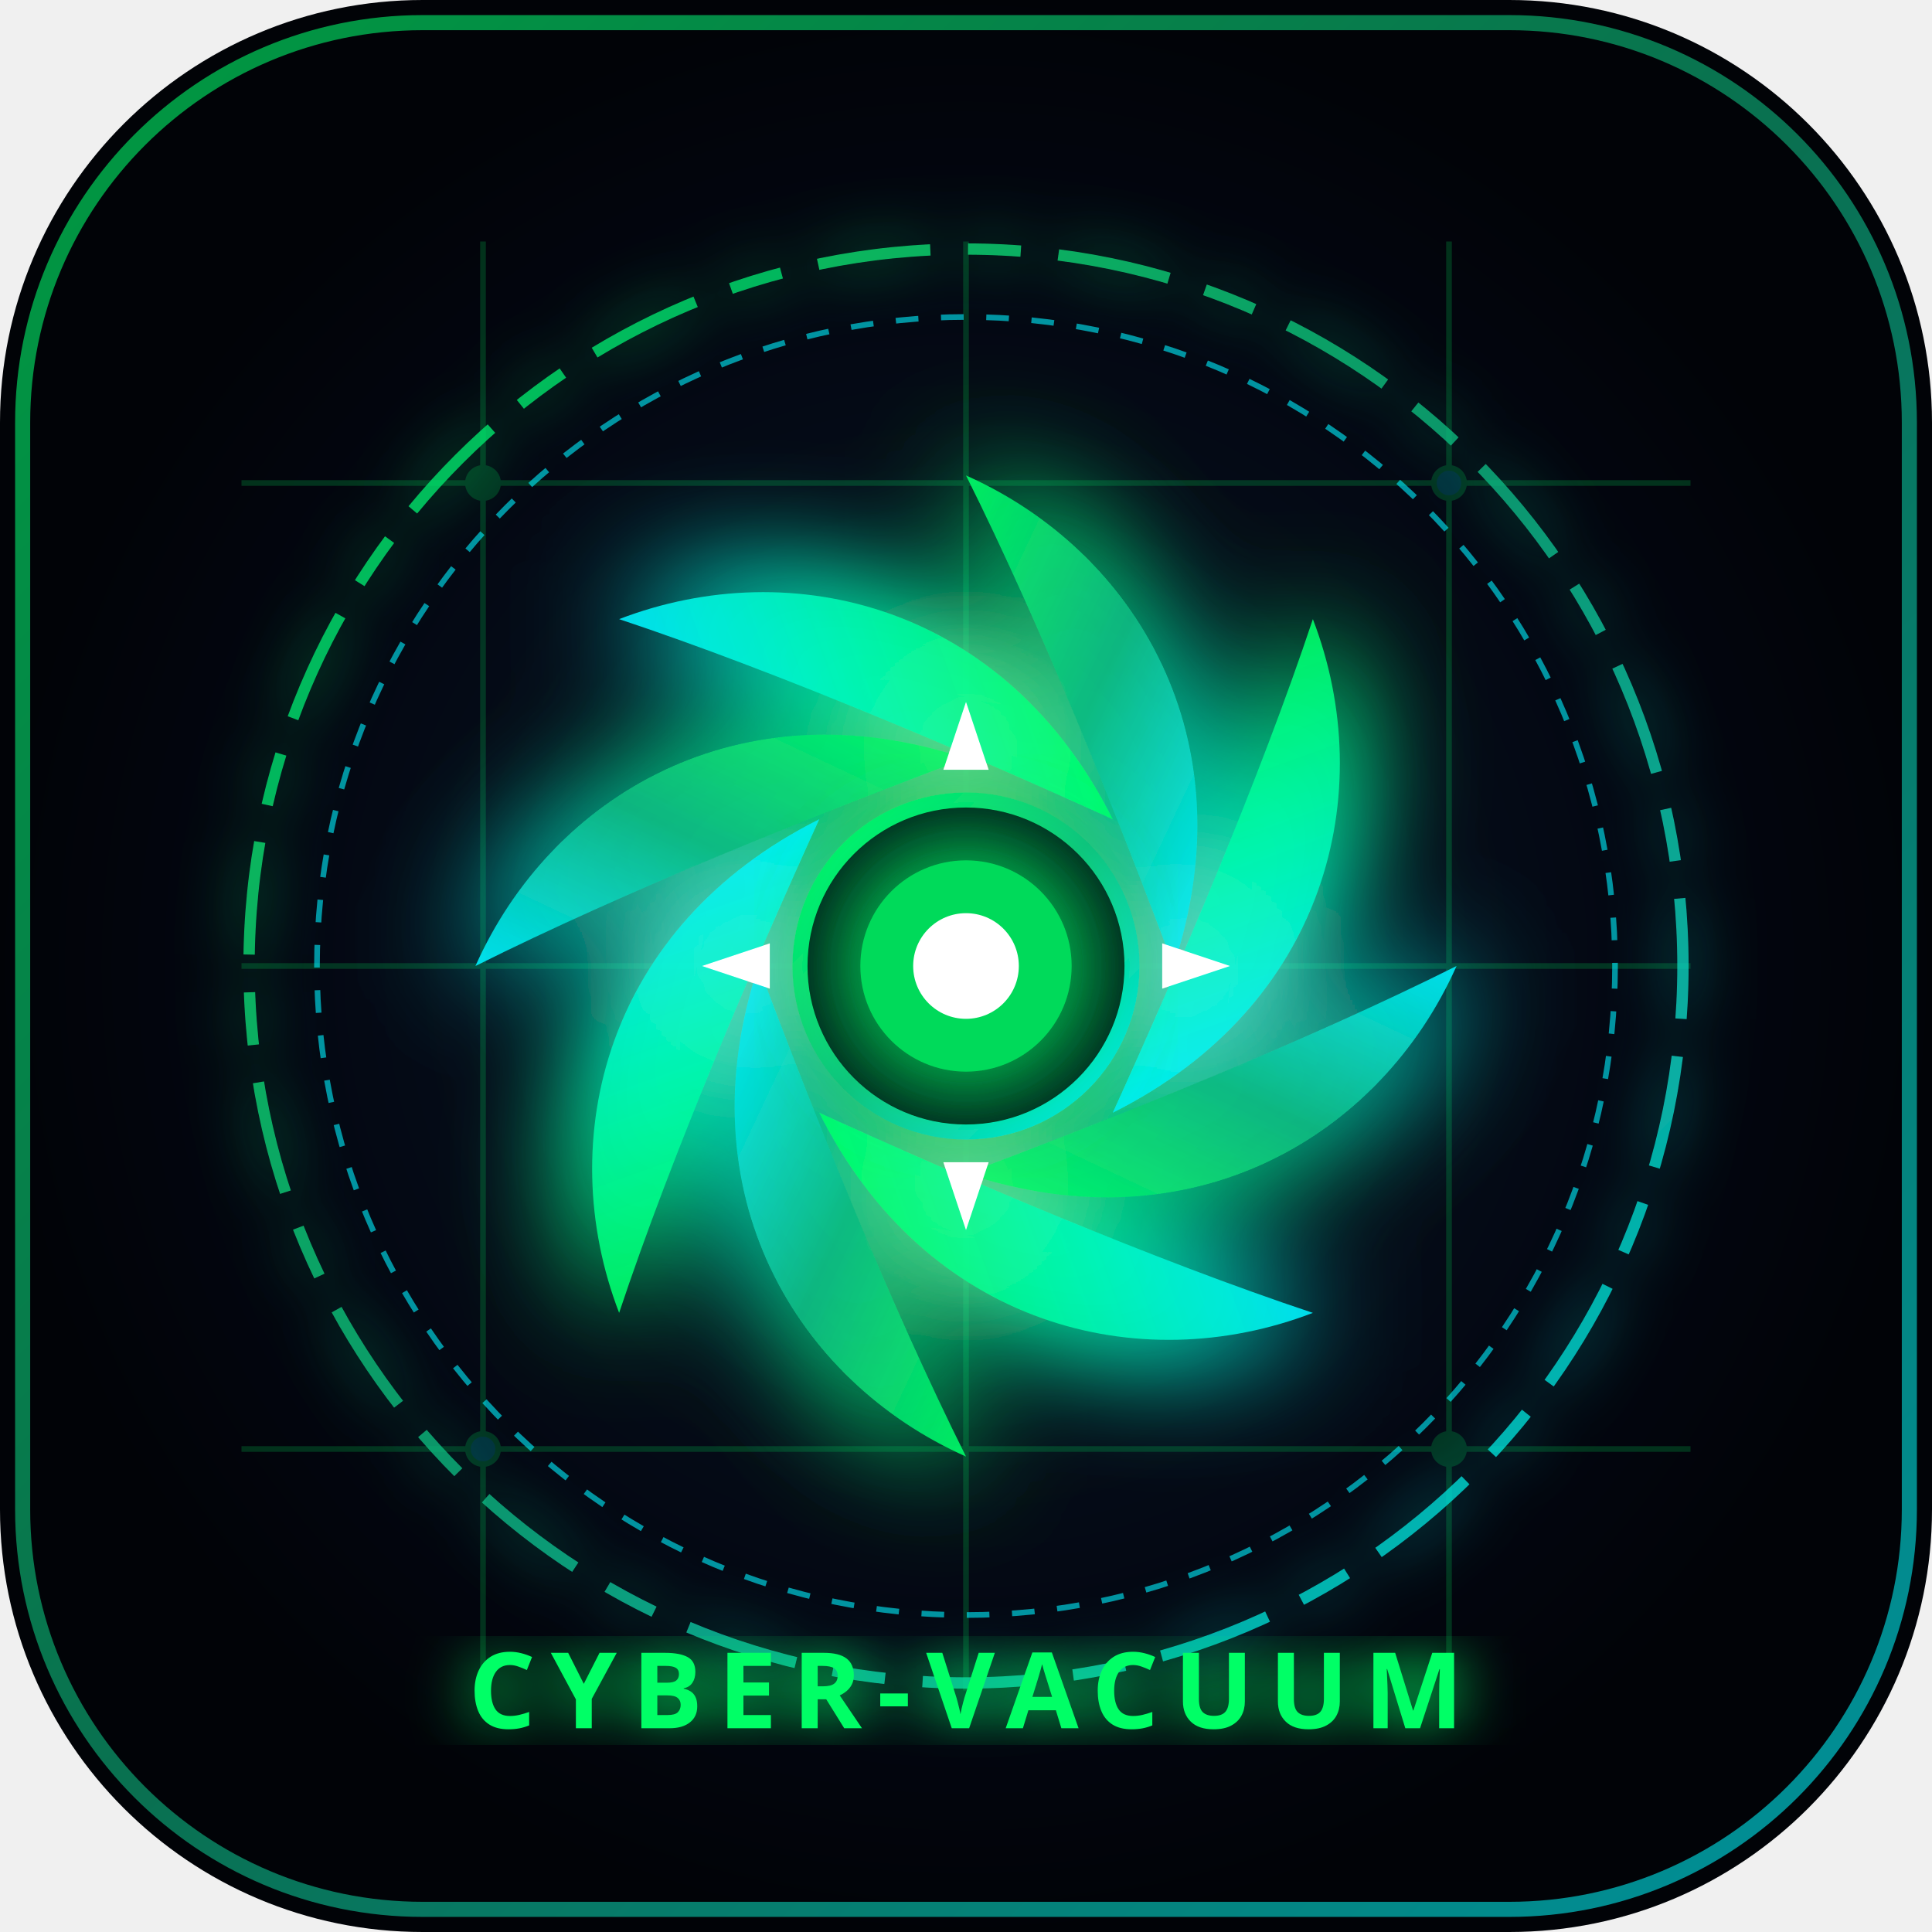
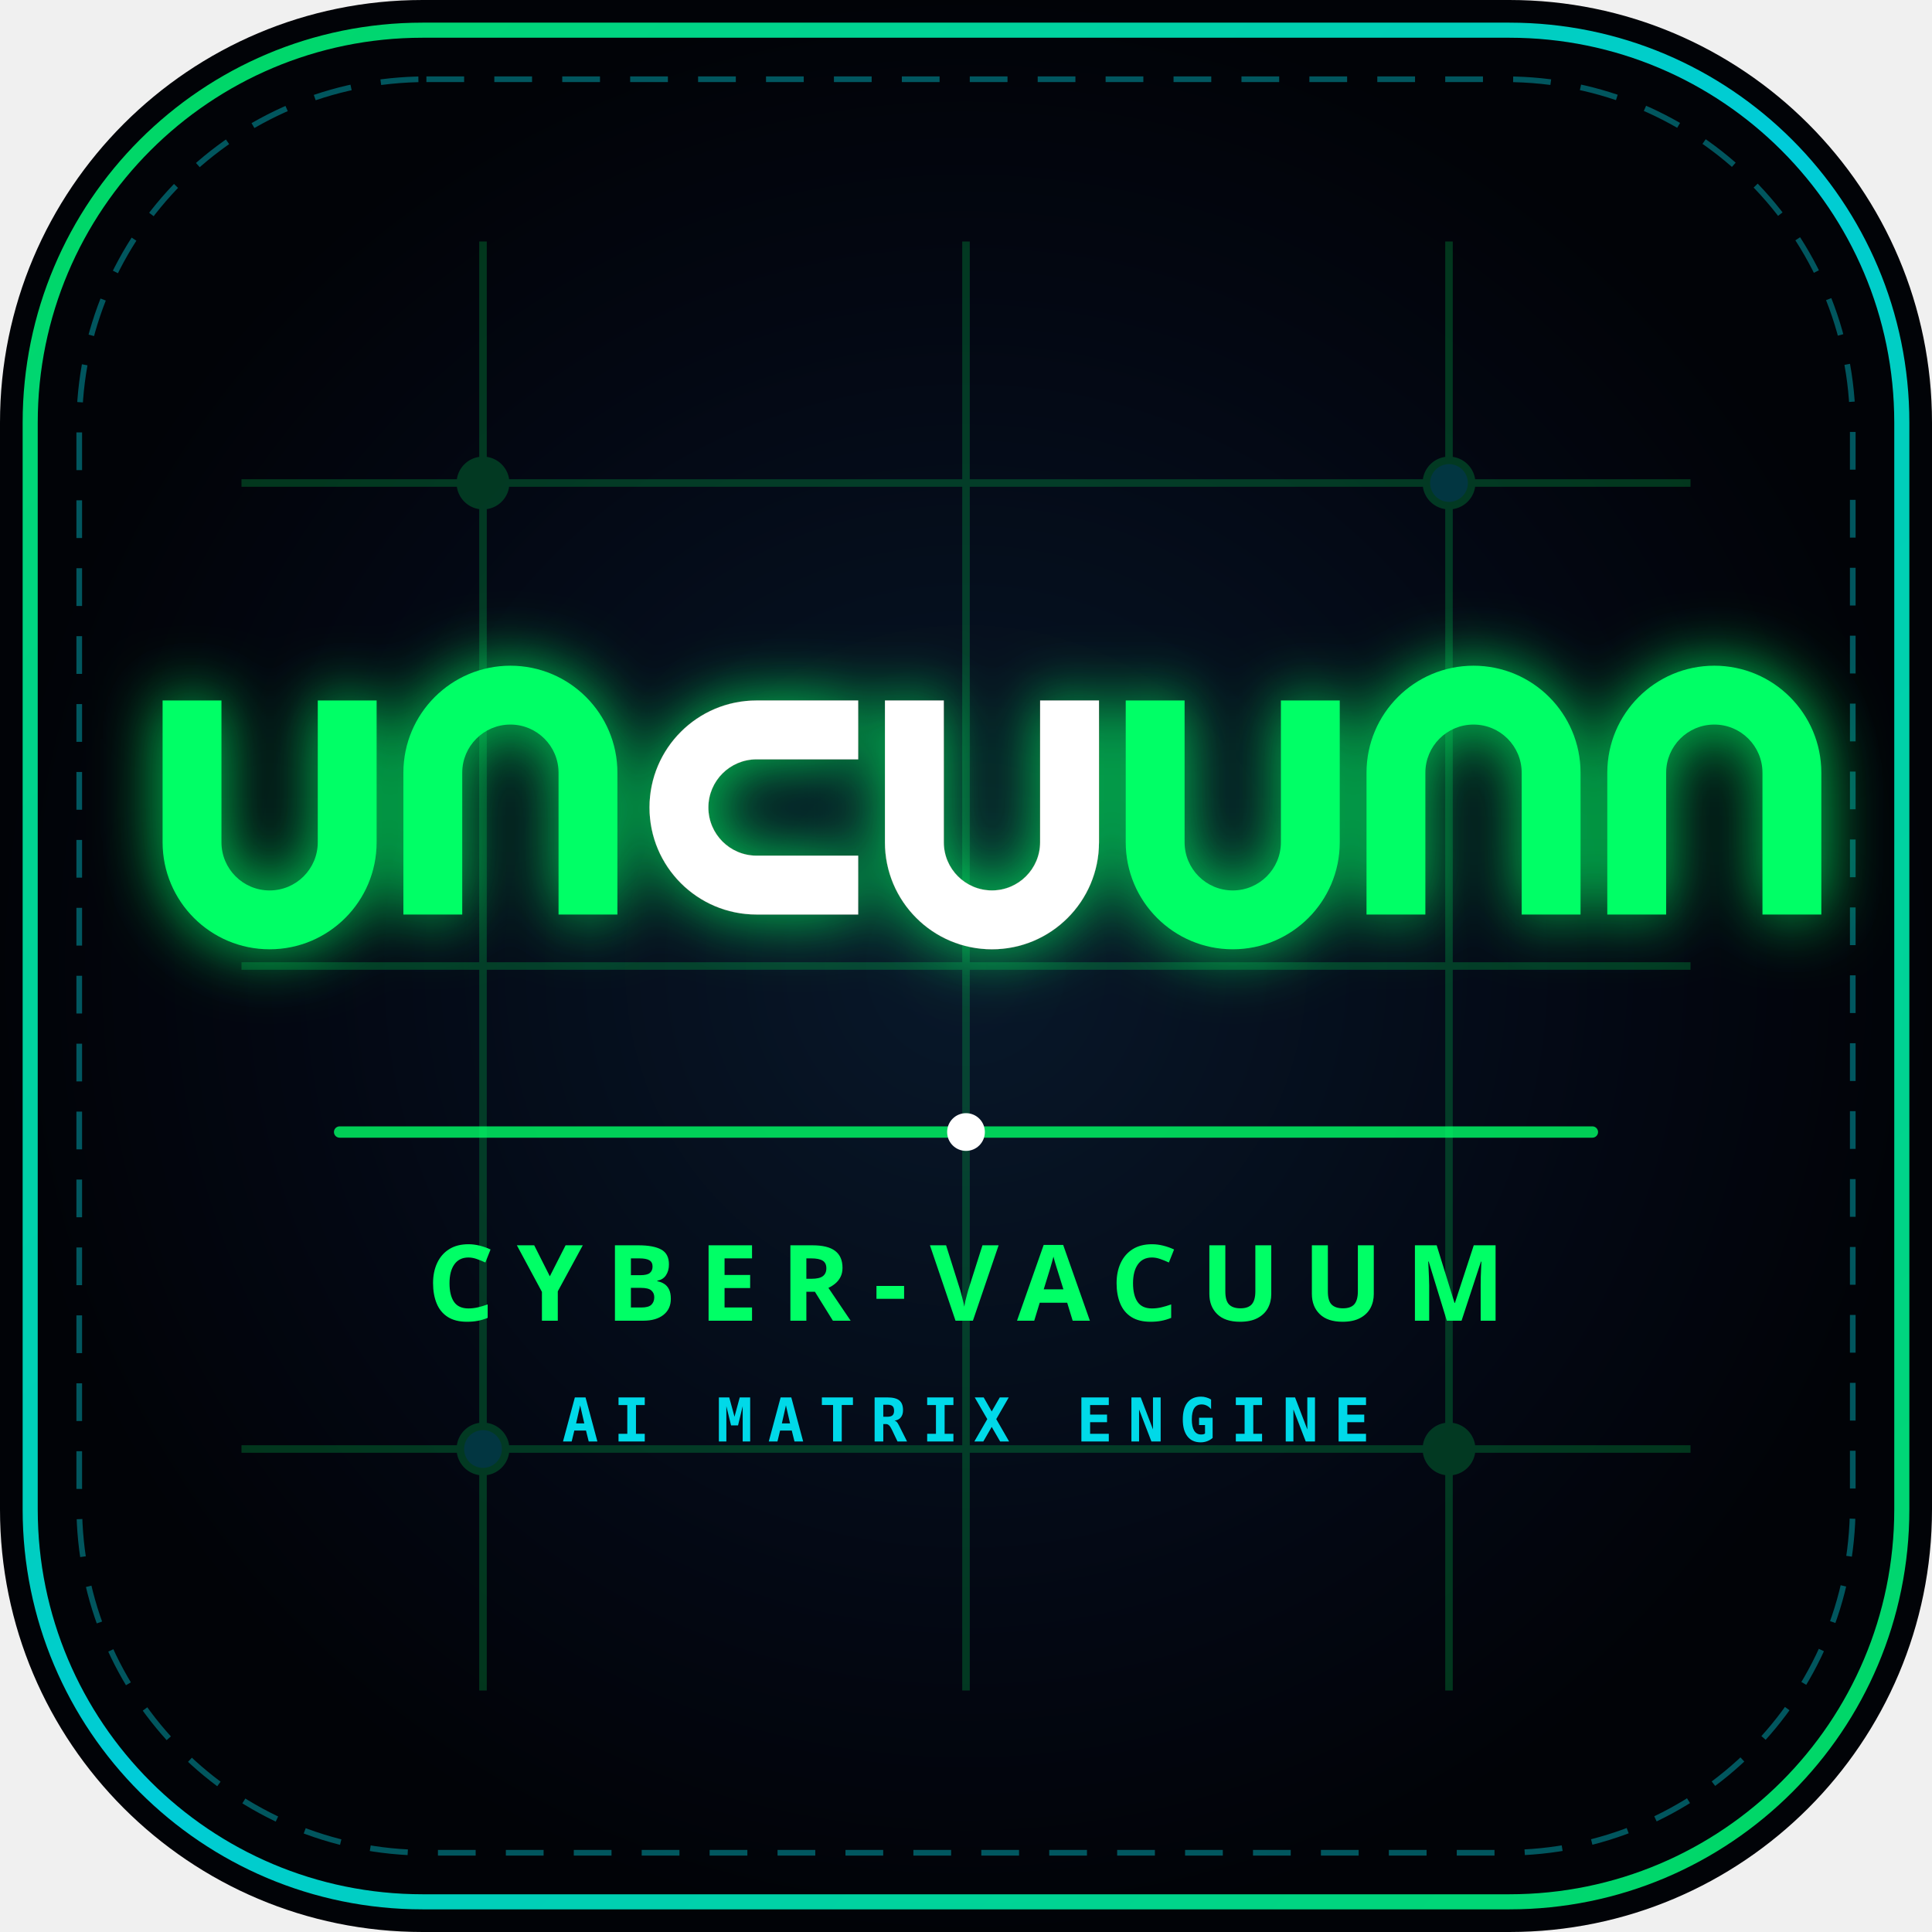
- <svg xmlns="http://www.w3.org/2000/svg" viewBox="0 0 512 512" width="100%" height="100%">
+ <svg xmlns="http://www.w3.org/2000/svg" viewBox="0 0 512 512" width="512" height="512">
  <defs>
-     <radialGradient id="bgGrad" cx="50%" cy="50%" r="50%" fx="50%" fy="50%">
-       <stop offset="0%" stop-color="#0a1826" />
+     <radialGradient id="bgGrad" cx="50%" cy="50%" r="50%">
+       <stop offset="0%" stop-color="#08182a" />
      <stop offset="70%" stop-color="#030712" />
      <stop offset="100%" stop-color="#010307" />
    </radialGradient>
-     <linearGradient id="neonEmerald" x1="0%" y1="0%" x2="100%" y2="100%">
+     <linearGradient id="neonBorder" x1="0%" y1="0%" x2="100%" y2="100%">
      <stop offset="0%" stop-color="#00ff66" />
-       <stop offset="50%" stop-color="#10b981" />
-       <stop offset="100%" stop-color="#00f0ff" />
-     </linearGradient>
-     <linearGradient id="neonCyan" x1="100%" y1="0%" x2="0%" y2="100%">
-       <stop offset="0%" stop-color="#00f0ff" />
+       <stop offset="50%" stop-color="#00f0ff" />
      <stop offset="100%" stop-color="#00ff66" />
    </linearGradient>
-     <filter id="glowFilter" x="-20%" y="-20%" width="140%" height="140%">
-       <feGaussianBlur stdDeviation="8" result="blur" />
-       <feMerge>
-         <feMergeNode in="blur" />
-         <feMergeNode in="SourceGraphic" />
-       </feMerge>
-     </filter>
-     <filter id="intenseGlow" x="-50%" y="-50%" width="200%" height="200%">
-       <feGaussianBlur stdDeviation="16" result="blur1" />
-       <feGaussianBlur stdDeviation="6" result="blur2" />
-       <feMerge>
-         <feMergeNode in="blur1" />
-         <feMergeNode in="blur2" />
-         <feMergeNode in="SourceGraphic" />
-       </feMerge>
-     </filter>
  </defs>
  <rect width="512" height="512" rx="112" fill="url(#bgGrad)" />
-   <rect width="500" height="500" x="6" y="6" rx="106" fill="none" stroke="url(#neonEmerald)" stroke-width="4" stroke-opacity="0.6" />
-   <g opacity="0.18" stroke="#00ff66" stroke-width="1.5">
+   <rect width="496" height="496" x="8" y="8" rx="104" fill="none" stroke="url(#neonBorder)" stroke-width="4" stroke-opacity="0.85" />
+   <rect width="470" height="470" x="21" y="21" rx="92" fill="none" stroke="#00f0ff" stroke-width="1.5" stroke-opacity="0.35" stroke-dasharray="10 8" />
+   <g opacity="0.2" stroke="#00ff66" stroke-width="2">
    <path d="M 64 128 L 448 128 M 64 256 L 448 256 M 64 384 L 448 384" />
    <path d="M 128 64 L 128 448 M 256 64 L 256 448 M 384 64 L 384 448" />
-     <circle cx="128" cy="128" r="4" fill="#00ff66" />
-     <circle cx="384" cy="128" r="4" fill="#00f0ff" />
-     <circle cx="128" cy="384" r="4" fill="#00f0ff" />
-     <circle cx="384" cy="384" r="4" fill="#00ff66" />
+     <circle cx="128" cy="128" r="6" fill="#00ff66" />
+     <circle cx="384" cy="128" r="6" fill="#00f0ff" />
+     <circle cx="128" cy="384" r="6" fill="#00f0ff" />
+     <circle cx="384" cy="384" r="6" fill="#00ff66" />
  </g>
-   <circle cx="256" cy="256" r="190" fill="none" stroke="url(#neonEmerald)" stroke-width="3" stroke-dasharray="14 10 30 10" filter="url(#glowFilter)" opacity="0.8" />
-   <circle cx="256" cy="256" r="172" fill="none" stroke="#00f0ff" stroke-width="1.5" stroke-dasharray="6 6" opacity="0.6" />
-   <g transform="translate(256, 256)" filter="url(#intenseGlow)">
-     <path d="M 0 -130 C 45 -110 75 -60 55 0 C 40 -40 20 -90 0 -130 Z" fill="url(#neonEmerald)" opacity="0.9" />
-     <path d="M 130 0 C 110 45 60 75 0 55 C 40 40 90 20 130 0 Z" fill="url(#neonCyan)" opacity="0.9" transform="rotate(45)" />
-     <path d="M 0 130 C -45 110 -75 60 -55 0 C -40 40 -20 90 0 130 Z" fill="url(#neonEmerald)" opacity="0.9" transform="rotate(90)" />
-     <path d="M -130 0 C -110 -45 -60 -75 0 -55 C -40 -40 -90 -20 -130 0 Z" fill="url(#neonCyan)" opacity="0.9" transform="rotate(135)" />
-     <path d="M 0 -130 C 45 -110 75 -60 55 0 C 40 -40 20 -90 0 -130 Z" fill="url(#neonEmerald)" opacity="0.9" transform="rotate(180)" />
-     <path d="M 130 0 C 110 45 60 75 0 55 C 40 40 90 20 130 0 Z" fill="url(#neonCyan)" opacity="0.9" transform="rotate(225)" />
-     <path d="M 0 130 C -45 110 -75 60 -55 0 C -40 40 -20 90 0 130 Z" fill="url(#neonEmerald)" opacity="0.9" transform="rotate(270)" />
-     <path d="M -130 0 C -110 -45 -60 -75 0 -55 C -40 -40 -90 -20 -130 0 Z" fill="url(#neonCyan)" opacity="0.9" transform="rotate(315)" />
-     <circle cx="0" cy="0" r="44" fill="#030712" stroke="url(#neonEmerald)" stroke-width="4" />
-     <circle cx="0" cy="0" r="28" fill="#00ff66" opacity="0.85" filter="url(#intenseGlow)" />
-     <circle cx="0" cy="0" r="14" fill="#ffffff" />
-     <path d="M 0 -70 L 6 -52 L -6 -52 Z" fill="#ffffff" />
-     <path d="M 0 70 L 6 52 L -6 52 Z" fill="#ffffff" />
-     <path d="M -70 0 L -52 6 L -52 -6 Z" fill="#ffffff" />
-     <path d="M 70 0 L 52 6 L 52 -6 Z" fill="#ffffff" />
+   <g transform="translate(36, 175) scale(0.709)" style="filter: drop-shadow(0 0 12px rgba(0,255,102,0.85));">
+     <path d="M 10 15 L 32 15 L 32 68 A 18 18 0 0 0 68 68 L 68 15 L 90 15 L 90 68 A 40 40 0 0 1 10 68 Z" fill="#00ff66" />
+     <path d="M 100 95 L 122 95 L 122 42 A 18 18 0 0 1 158 42 L 158 95 L 180 95 L 180 42 A 40 40 0 0 0 100 42 Z" fill="#00ff66" />
+     <path d="M 270 15 L 270 37 L 232 37 A 18 18 0 0 0 232 73 L 270 73 L 270 95 L 232 95 A 40 40 0 0 1 232 15 Z" fill="#ffffff" />
+     <path d="M 280 15 L 302 15 L 302 68 A 18 18 0 0 0 338 68 L 338 15 L 360 15 L 360 68 A 40 40 0 0 1 280 68 Z" fill="#ffffff" />
+     <path d="M 370 15 L 392 15 L 392 68 A 18 18 0 0 0 428 68 L 428 15 L 450 15 L 450 68 A 40 40 0 0 1 370 68 Z" fill="#00ff66" />
+     <path d="M 460 95 L 482 95 L 482 42 A 18 18 0 0 1 518 42 L 518 95 L 540 95 L 540 42 A 40 40 0 0 0 460 42 Z" fill="#00ff66" />
+     <path d="M 550 95 L 572 95 L 572 42 A 18 18 0 0 1 608 42 L 608 95 L 630 95 L 630 42 A 40 40 0 0 0 550 42 Z" fill="#00ff66" />
  </g>
-   <g transform="translate(256, 458)" text-anchor="middle">
-     <text font-family="'Orbitron', 'JetBrains Mono', sans-serif" font-weight="900" font-size="28" fill="#00ff66" letter-spacing="4" filter="url(#glowFilter)">CYBER-VACUUM</text>
+   <line x1="90" y1="300" x2="422" y2="300" stroke="#00ff66" stroke-width="3" stroke-linecap="round" opacity="0.8" />
+   <circle cx="256" cy="300" r="5" fill="#ffffff" />
+   <g transform="translate(256, 350)" text-anchor="middle">
+     <text font-family="sans-serif" font-weight="900" font-size="28" fill="#00ff66" letter-spacing="6">CYBER-VACUUM</text>
+     <text y="32" font-family="monospace" font-weight="700" font-size="16" fill="#00f0ff" letter-spacing="4" opacity="0.9">AI MATRIX ENGINE</text>
  </g>
</svg>
